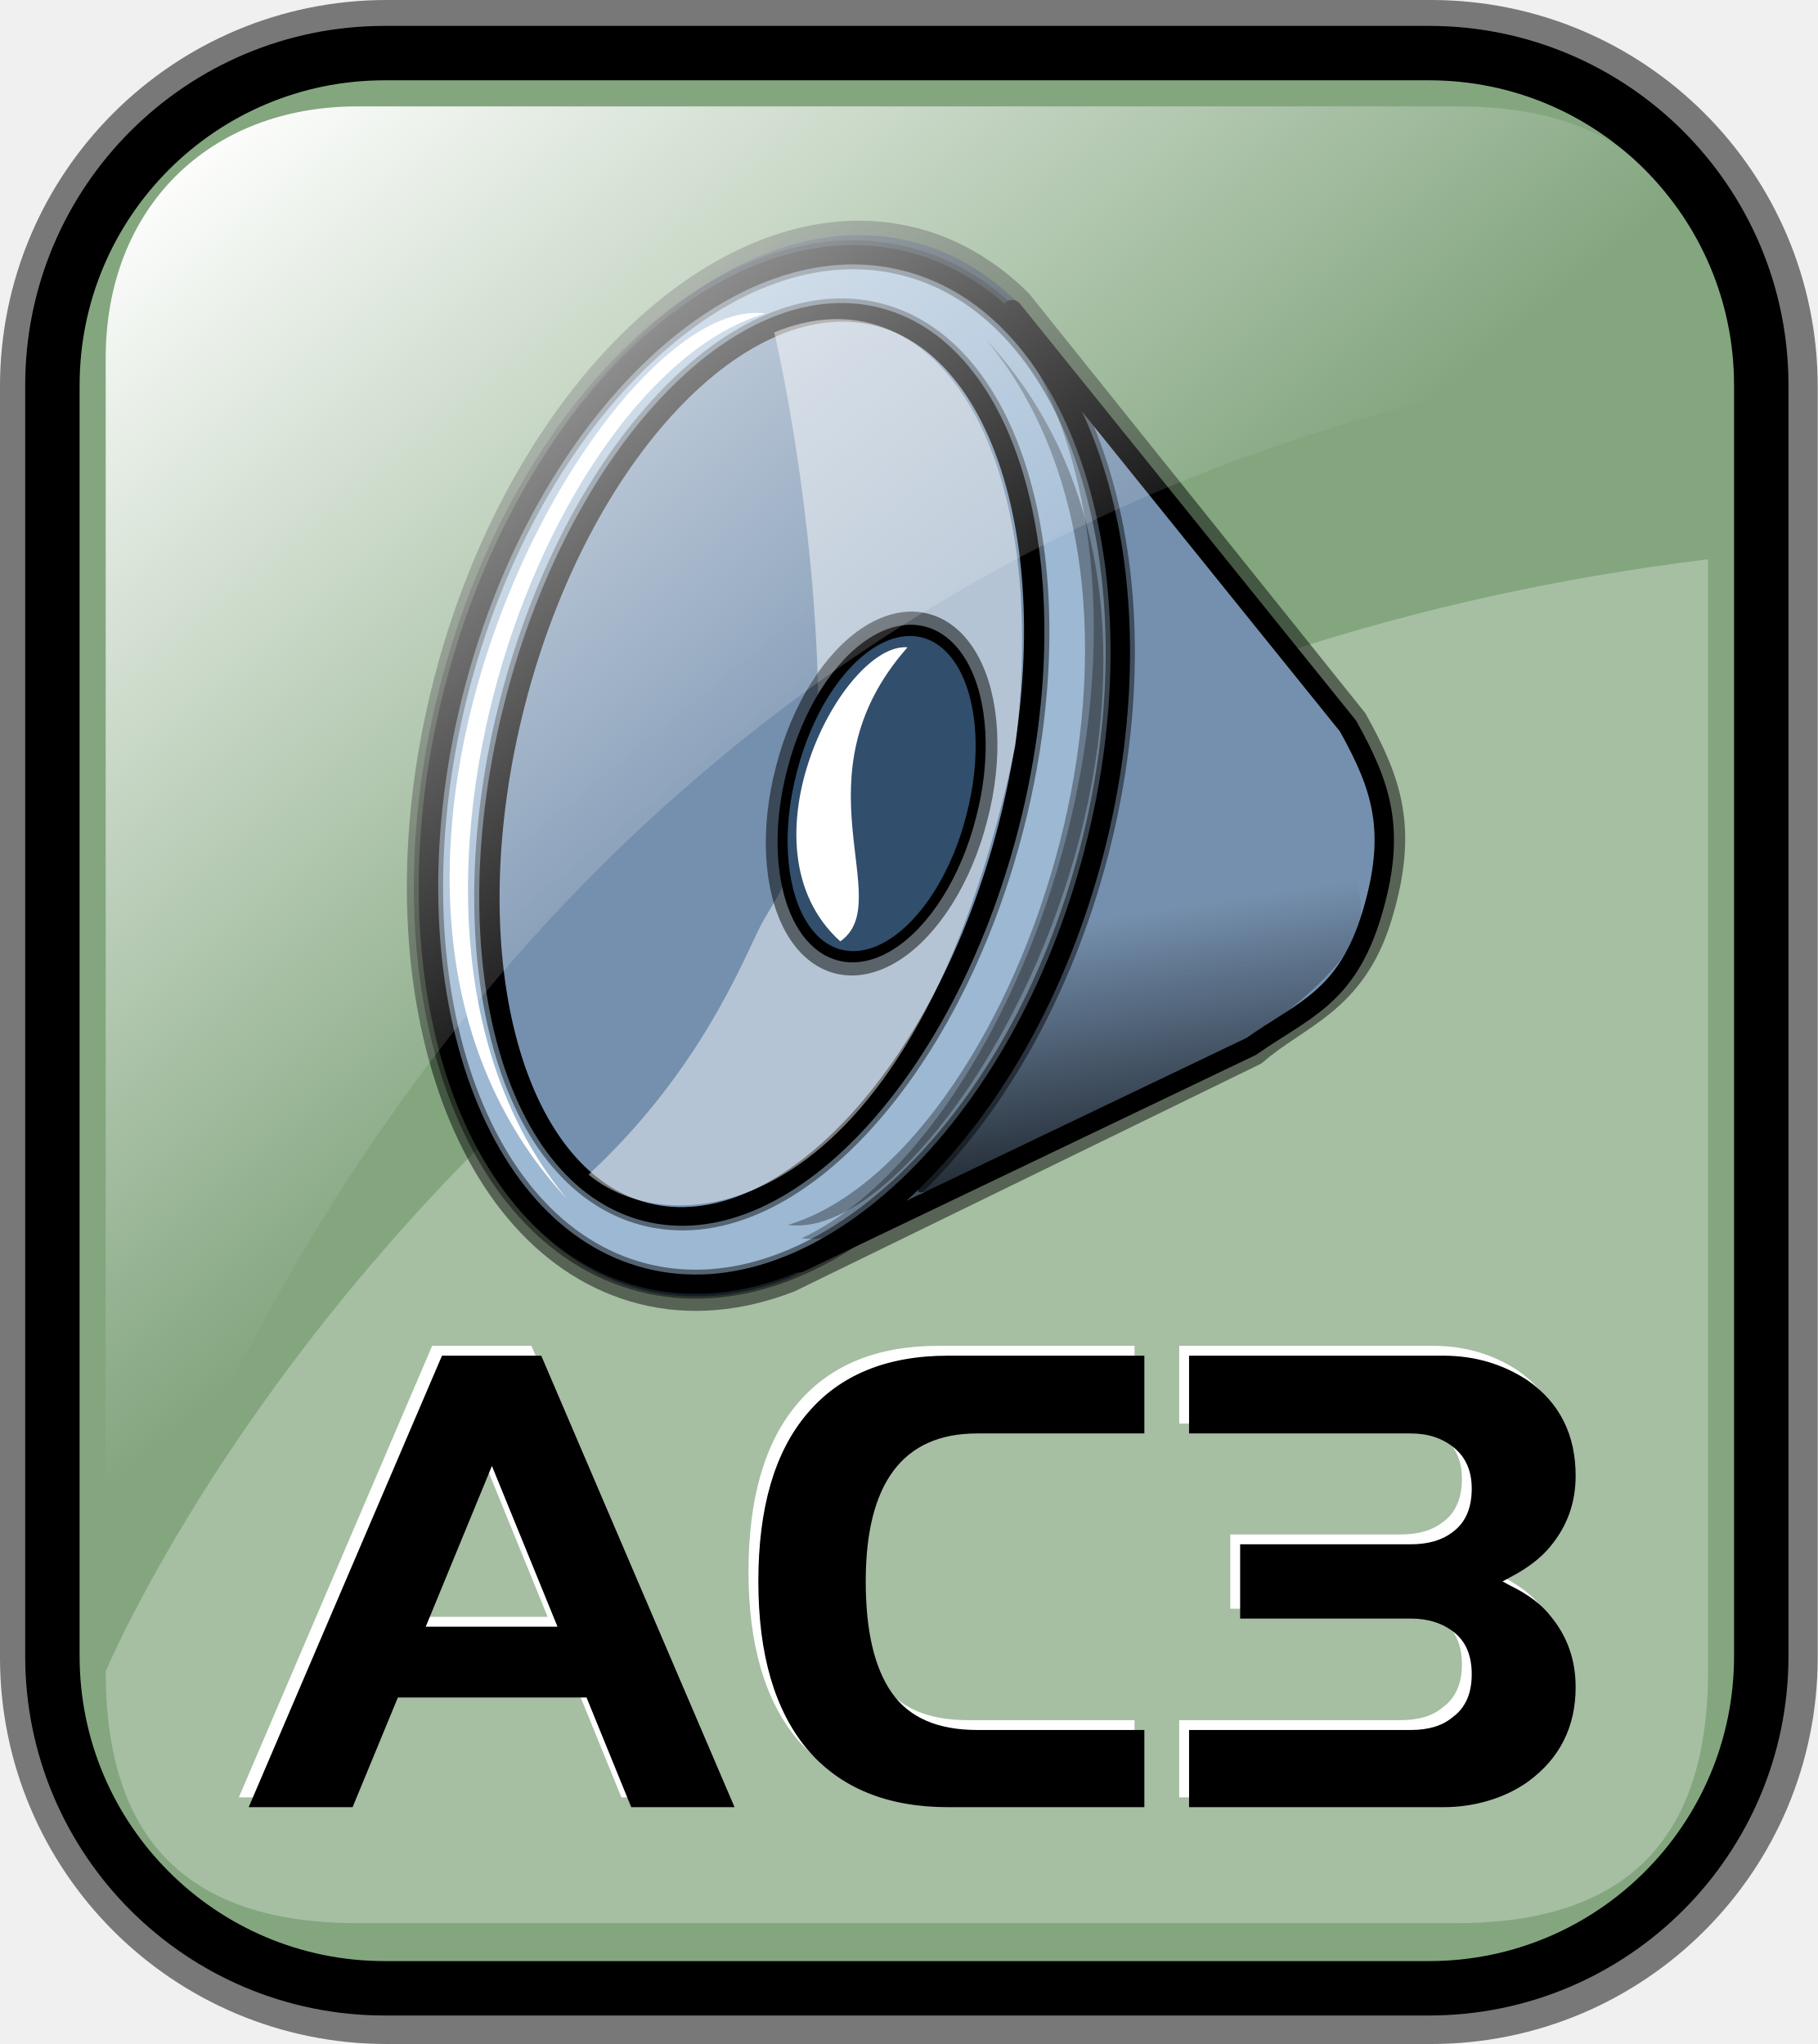
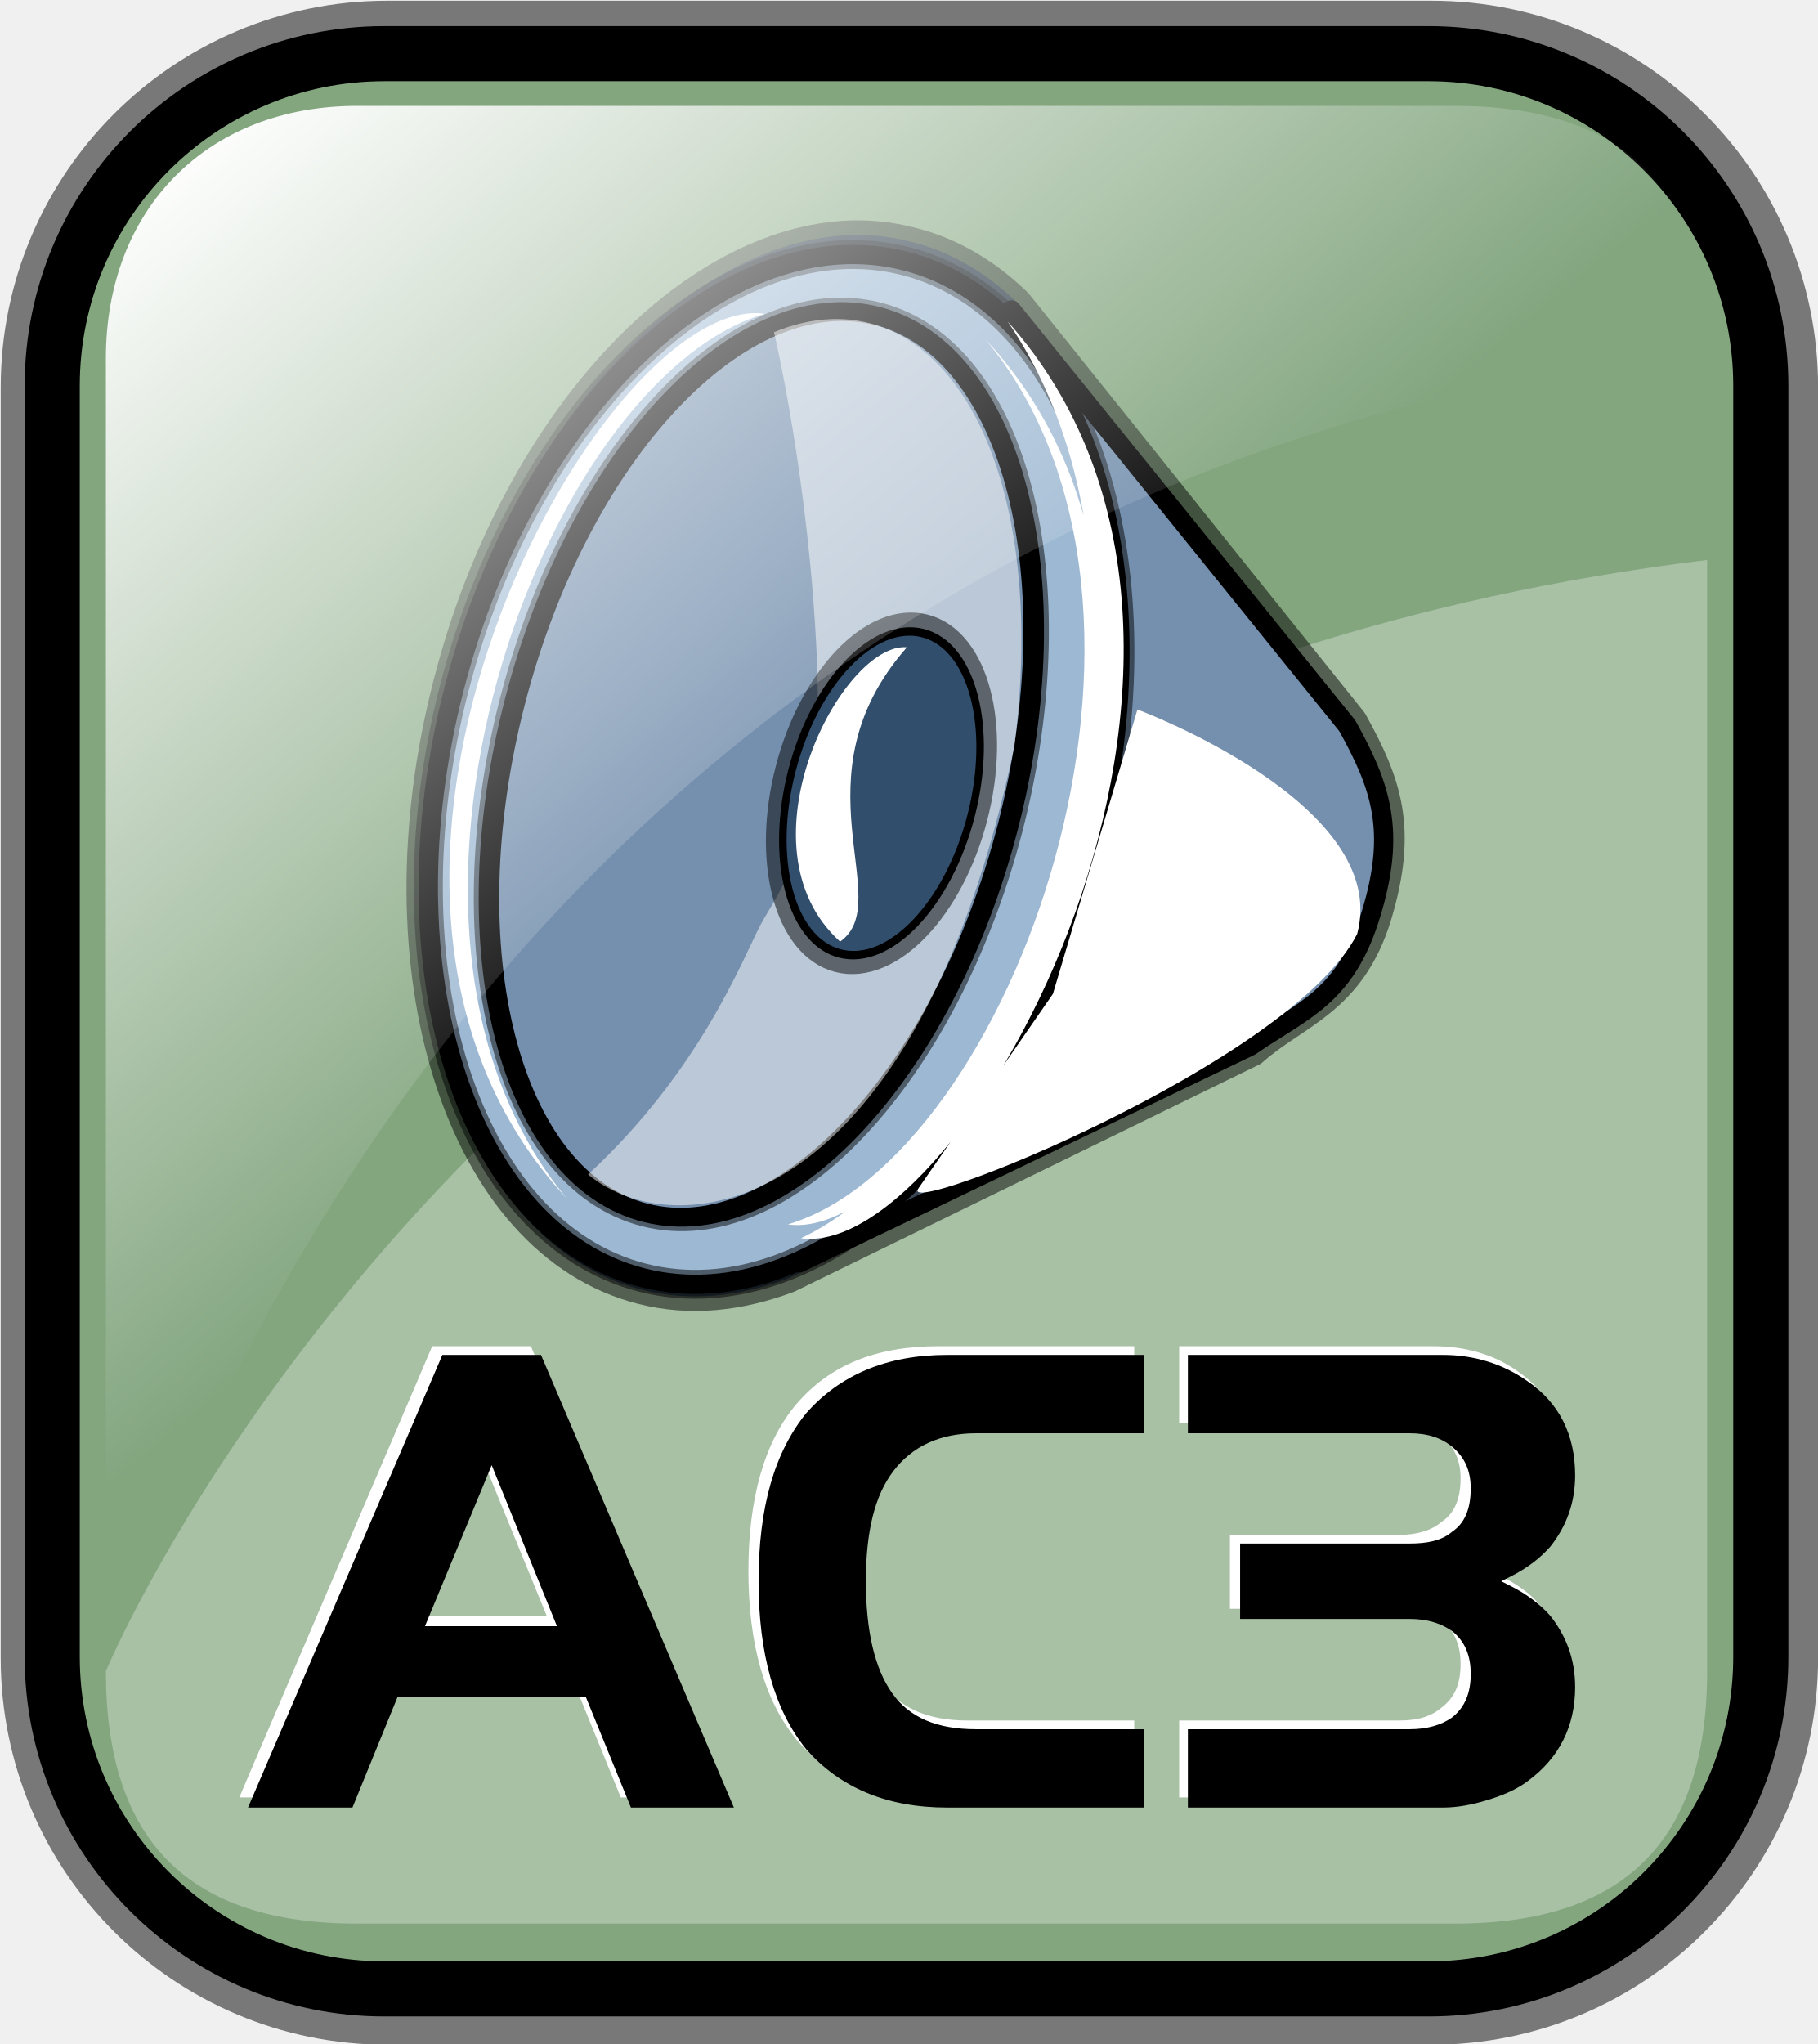
- <svg xmlns="http://www.w3.org/2000/svg" xmlns:xlink="http://www.w3.org/1999/xlink" id="svg1" width="125.256" height="140.887" version="1.0">
+ <svg xmlns="http://www.w3.org/2000/svg" xmlns:xlink="http://www.w3.org/1999/xlink" id="svg1" width="125.3" height="140.9" version="1">
+   <style>
+     
+ .s0{
+   stop-color:#46a046;
+   stop-opacity:1;
+ }
+ .s1{
+   stop-color:#df421e;
+   stop-opacity:1;
+ }
+ .s2{
+   stop-color:#ada7c8;
+   stop-opacity:1;
+ }
+ .s3{
+   stop-color:#eed680;
+   stop-opacity:1;
+ }
+ .s4{
+   fill:#fff;
+ }
+ .s5{
+   fill-opacity:0.3;
+   fill:#000;
+ }
+ 
+ 
+   </style>
  <defs id="defs3">
    <linearGradient id="linearGradient3587">
-       <stop id="stop3589" offset="0" style="stop-color:#efe0cd;stop-opacity:0.561;" />
-       <stop id="stop3591" offset="1" style="stop-color:#cececd;stop-opacity:0.22;" />
+       <stop id="stop3589" offset="0" style="stop-color:#efe0cd;stop-opacity:0.6" />
+       <stop id="stop3591" offset="1" style="stop-color:#cececd;stop-opacity:0.2" />
    </linearGradient>
    <linearGradient id="linearGradient2832">
-       <stop style="stop-color:#ffffff;stop-opacity:1;" offset="0" id="stop2834" />
-       <stop style="stop-color:#ffffff;stop-opacity:0;" offset="1" id="stop2836" />
+       <stop offset="0" id="stop2834" style="stop-color:#ffffff;stop-opacity:1" />
+       <stop offset="1" id="stop2836" style="stop-color:#ffffff;stop-opacity:0" />
    </linearGradient>
    <linearGradient id="linearGradient839">
-       <stop style="stop-color:#46a046;stop-opacity:1;" offset="0" id="stop840" />
-       <stop style="stop-color:#df421e;stop-opacity:1;" offset="0.394" id="stop841" />
-       <stop style="stop-color:#ada7c8;stop-opacity:1;" offset="0.72" id="stop842" />
-       <stop style="stop-color:#eed680;stop-opacity:1;" offset="1" id="stop843" />
+       <stop offset="0" id="stop840" class="s0" />
+       <stop offset="0.4" id="stop841" class="s1" />
+       <stop offset="0.7" id="stop842" class="s2" />
+       <stop offset="1" id="stop843" class="s3" />
    </linearGradient>
-     <linearGradient xlink:href="#linearGradient839" id="linearGradient836" x1="1.3267924e-17" y1="0.5" x2="1" y2="0.5" />
-     <linearGradient xlink:href="#linearGradient2832" id="linearGradient2830" gradientTransform="matrix(0.939922,0,0,0.896911,-12.08173,-3.352424)" x1="23.984" y1="16.369" x2="72.999" y2="73.399" gradientUnits="userSpaceOnUse" />
-     <linearGradient y2="93.732" x2="107.316" y1="124.28" x1="111.326" gradientTransform="matrix(0.777129,0,0,0.894628,-162.4688,12.76856)" gradientUnits="userSpaceOnUse" id="linearGradient1407" xlink:href="#linearGradient1700" />
-     <linearGradient y2="93.732" x2="107.316" y1="124.28" x1="111.326" gradientTransform="matrix(0.777129,0,0,0.894628,-2.922179,10.43077)" gradientUnits="userSpaceOnUse" id="linearGradient1390" xlink:href="#linearGradient1700" />
+     <linearGradient xlink:href="#linearGradient839" id="linearGradient836" x1="0" y1="0.5" x2="1" y2="0.5" />
+     <linearGradient xlink:href="#linearGradient2832" id="linearGradient2830" gradientTransform="matrix(0.939922,0,0,0.896911,-12.08173,-3.352424)" x1="24" y1="16.4" x2="73" y2="73.4" gradientUnits="userSpaceOnUse" />
+     <linearGradient y2="93.7" x2="107.3" y1="124.3" x1="111.3" gradientTransform="matrix(0.777129,0,0,0.894628,-162.4688,12.76856)" gradientUnits="userSpaceOnUse" id="linearGradient1407" xlink:href="#linearGradient1700" />
+     <linearGradient y2="93.7" x2="107.3" y1="124.3" x1="111.3" gradientTransform="matrix(0.777129,0,0,0.894628,-2.922179,10.43077)" gradientUnits="userSpaceOnUse" id="linearGradient1390" xlink:href="#linearGradient1700" />
    <linearGradient id="linearGradient1350">
-       <stop style="stop-color:#46a046;stop-opacity:1;" offset="0" id="stop1352" />
-       <stop style="stop-color:#df421e;stop-opacity:1;" offset="0.394" id="stop1354" />
-       <stop style="stop-color:#ada7c8;stop-opacity:1;" offset="0.72" id="stop1356" />
-       <stop style="stop-color:#eed680;stop-opacity:1;" offset="1" id="stop1358" />
+       <stop offset="0" id="stop1352" class="s0" />
+       <stop offset="0.4" id="stop1354" class="s1" />
+       <stop offset="0.7" id="stop1356" class="s2" />
+       <stop offset="1" id="stop1358" class="s3" />
    </linearGradient>
-     <linearGradient xlink:href="#linearGradient839" id="linearGradient1360" x1="1.3267924e-17" y1="0.5" x2="1" y2="0.5" />
-     <linearGradient xlink:href="#linearGradient1700" id="linearGradient1362" gradientTransform="matrix(0.870364,0,0,1.001961,4.612015,4.886798)" x1="123.504" y1="121.732" x2="128.67" y2="87.98" gradientUnits="userSpaceOnUse" />
-     <linearGradient xlink:href="#linearGradient1700" id="linearGradient1703" gradientTransform="matrix(0.919657,0,0,1.058706,1.338192,1.084837)" x1="111.326" y1="124.28" x2="107.316" y2="93.732" gradientUnits="userSpaceOnUse" />
-     <linearGradient xlink:href="#linearGradient839" id="linearGradient1363" x1="1.3267924e-17" y1="0.5" x2="1" y2="0.5" />
+     <linearGradient xlink:href="#linearGradient839" id="linearGradient1360" x1="0" y1="0.5" x2="1" y2="0.5" />
+     <linearGradient xlink:href="#linearGradient1700" id="linearGradient1362" gradientTransform="matrix(0.870364,0,0,1.001961,4.612015,4.886798)" x1="123.5" y1="121.7" x2="128.7" y2="88" gradientUnits="userSpaceOnUse" />
+     <linearGradient xlink:href="#linearGradient1700" id="linearGradient1703" gradientTransform="matrix(0.919657,0,0,1.058706,1.338192,1.084837)" x1="111.3" y1="124.3" x2="107.3" y2="93.7" gradientUnits="userSpaceOnUse" />
+     <linearGradient xlink:href="#linearGradient839" id="linearGradient1363" x1="0" y1="0.5" x2="1" y2="0.5" />
    <linearGradient id="linearGradient1353">
-       <stop style="stop-color:#46a046;stop-opacity:1;" offset="0" id="stop1355" />
-       <stop style="stop-color:#df421e;stop-opacity:1;" offset="0.394" id="stop1357" />
-       <stop style="stop-color:#ada7c8;stop-opacity:1;" offset="0.72" id="stop1359" />
-       <stop style="stop-color:#eed680;stop-opacity:1;" offset="1" id="stop1361" />
+       <stop offset="0" id="stop1355" class="s0" />
+       <stop offset="0.4" id="stop1357" class="s1" />
+       <stop offset="0.7" id="stop1359" class="s2" />
+       <stop offset="1" id="stop1361" class="s3" />
    </linearGradient>
    <linearGradient id="linearGradient1700">
-       <stop style="stop-color:#000000;stop-opacity:0.699;" offset="0" id="stop1701" />
-       <stop style="stop-color:#000000;stop-opacity:0;" offset="1" id="stop1702" />
+       <stop offset="0" id="stop1701" style="stop-color:#000000;stop-opacity:0.7" />
+       <stop offset="1" id="stop1702" style="stop-color:#000000;stop-opacity:0" />
    </linearGradient>
-     <linearGradient y2="0.5" x2="1" y1="0.5" x1="1.3267924e-17" id="linearGradient1427" xlink:href="#linearGradient839" />
+     <linearGradient y2="0.5" x2="1" y1="0.5" x1="0" id="linearGradient1427" xlink:href="#linearGradient839" />
    <linearGradient id="linearGradient1417">
-       <stop id="stop1419" offset="0" style="stop-color:#46a046;stop-opacity:1;" />
-       <stop id="stop1421" offset="0.394" style="stop-color:#df421e;stop-opacity:1;" />
-       <stop id="stop1423" offset="0.72" style="stop-color:#ada7c8;stop-opacity:1;" />
-       <stop id="stop1425" offset="1" style="stop-color:#eed680;stop-opacity:1;" />
+       <stop id="stop1419" offset="0" class="s0" />
+       <stop id="stop1421" offset="0.4" class="s1" />
+       <stop id="stop1423" offset="0.7" class="s2" />
+       <stop id="stop1425" offset="1" class="s3" />
    </linearGradient>
-     <linearGradient xlink:href="#linearGradient839" id="linearGradient1384" x1="1.3267924e-17" y1="0.5" x2="1" y2="0.5" />
+     <linearGradient xlink:href="#linearGradient839" id="linearGradient1384" x1="0" y1="0.5" x2="1" y2="0.5" />
    <linearGradient id="linearGradient1374">
-       <stop style="stop-color:#46a046;stop-opacity:1;" offset="0" id="stop1376" />
-       <stop style="stop-color:#df421e;stop-opacity:1;" offset="0.394" id="stop1378" />
-       <stop style="stop-color:#ada7c8;stop-opacity:1;" offset="0.72" id="stop1380" />
-       <stop style="stop-color:#eed680;stop-opacity:1;" offset="1" id="stop1382" />
+       <stop offset="0" id="stop1376" class="s0" />
+       <stop offset="0.4" id="stop1378" class="s1" />
+       <stop offset="0.7" id="stop1380" class="s2" />
+       <stop offset="1" id="stop1382" class="s3" />
    </linearGradient>
  </defs>
-   <rect style="fill:none;fill-rule:evenodd;stroke:#000000;stroke-width:7.5;stroke-linejoin:round;stroke-miterlimit:4;stroke-dasharray:none;stroke-opacity:0.5" id="rect834" width="117.756" height="133.387" x="3.75" y="3.75" ry="22.893" rx="22.893" />
-   <rect style="fill:#83a67f;fill-opacity:1;fill-rule:evenodd;stroke:#000000;stroke-width:3.75;stroke-miterlimit:4;stroke-dasharray:none" id="rect828" width="117.756" height="133.387" x="3.611" y="3.66" ry="22.893" rx="22.893" />
-   <path style="fill:#ffffff;fill-opacity:0.279;fill-rule:evenodd;stroke:none;stroke-width:6.25" d="M 100.348,132.555 L 24.63,132.555 C 12.986,132.555 7.284,126.853 7.284,115.208 C 7.284,115.208 34.904,48.693 117.695,38.551 L 117.695,115.208 C 117.695,126.853 111.993,132.555 100.348,132.555 z " id="path2838" />
+   <rect id="rect834" width="117.8" height="133.4" x="3.8" y="3.8" ry="22.9" rx="22.9" style="fill:none;stroke-linejoin:round;stroke-opacity:0.5;stroke-width:7.5;stroke:#000" />
+   <rect id="rect828" width="117.8" height="133.4" x="3.6" y="3.7" ry="22.9" rx="22.9" style="fill:#83a67f;stroke-width:3.8;stroke:#000" />
+   <path d="M100.3 132.6L24.6 132.6C13 132.6 7.3 126.9 7.3 115.2 7.3 115.2 34.9 48.7 117.7 38.6L117.7 115.2C117.7 126.9 112 132.6 100.3 132.6z" id="path2838" style="fill-opacity:0.3;fill:#fff" />
  <g transform="matrix(0.529753,0,0,0.529753,20.52059,10.44988)" id="g1375">
-     <path id="path1539" d="M 71.063,10.925 C 49.872,12.301 28.066,36.057 19.551,68.987 C 9.82,106.621 21.146,142.059 44.83,148.099 C 51.074,149.691 57.537,149.023 63.877,146.572 L 124.323,117.064 C 129.922,112.144 137.136,110.557 140.508,99.353 C 143.88,88.15 141.794,82.2 137.297,74.106 L 93.703,19.701 C 89.797,15.855 85.239,13.072 80.061,11.752 C 77.101,10.997 74.09,10.728 71.063,10.925 z " style="fill:#4b6983;fill-rule:evenodd;stroke:#000000;stroke-width:3.75;stroke-linejoin:round;stroke-miterlimit:4;stroke-opacity:0.477" />
-     <path style="fill:#7590ae;fill-opacity:1;fill-rule:evenodd;stroke:#000000;stroke-width:2.524;stroke-linejoin:round;stroke-miterlimit:4" d="M 92.945,20.564 L 65.265,144.565 L 124.021,116.424 C 130.806,111.653 136.436,110.1 139.706,99.235 C 142.976,88.37 140.974,82.591 136.613,74.742 L 92.945,20.564 z " id="path831" />
-     <path style="fill:#9db8d2;fill-opacity:1;fill-rule:evenodd;stroke:#000000;stroke-width:2.611;stroke-miterlimit:4" id="path825" d="M 145.276 78.504 A 44.291 70.866 0 1 1  56.693,78.504 A 44.291 70.866 0 1 1  145.276 78.504 z" transform="matrix(0.939421,0.239581,-0.241243,0.932955,-13.93465,-17.0418)" />
-     <path style="fill:#7590ae;fill-opacity:1;fill-rule:evenodd;stroke:#000000;stroke-width:3.402;stroke-miterlimit:4;stroke-opacity:0.459" id="path4029" d="M 131.102 85.591 A 28.346 56.693 0 1 1  74.409,85.591 A 28.346 56.693 0 1 1  131.102 85.591 z" transform="matrix(1.131177,0.288486,-0.265628,1.027252,-33.1397,-37.83387)" />
-     <path style="fill:#7590ae;fill-opacity:1;fill-rule:evenodd;stroke:#000000;stroke-width:2.275" id="path826" d="M 131.102 85.591 A 28.346 56.693 0 1 1  74.409,85.591 A 28.346 56.693 0 1 1  131.102 85.591 z" transform="matrix(1.131177,0.288486,-0.265628,1.027252,-33.1397,-37.83387)" />
-     <path style="fill:#ffffff;fill-opacity:0.466;fill-rule:evenodd;stroke:none;stroke-width:1pt;stroke-linecap:butt;stroke-linejoin:miter;stroke-opacity:1" d="M 61.979,23.522 C 61.979,23.522 66.585,42.767 67.558,66.384 C 68.531,90.001 62.467,96.331 60.197,100.739 C 57.927,105.148 52.415,119.565 37.823,133.105 C 49.496,142.806 80.398,138.663 93.336,77.311 C 98.2,38.264 82.408,15.081 61.979,23.522 z " id="path2788" />
-     <path style="fill:#314e6c;fill-opacity:1;fill-rule:evenodd;stroke:#000000;stroke-width:4.453;stroke-miterlimit:4;stroke-opacity:0.5" id="path5272" d="M 46.063 51.929 A 12.402 19.488 0 1 1  21.26,51.929 A 12.402 19.488 0 1 1  46.063 51.929 z" transform="matrix(0.939421,0.239581,-0.276433,1.069045,58.67646,19.94617)" />
-     <path style="fill:#314e6c;fill-opacity:1;fill-rule:evenodd;stroke:#000000;stroke-width:1pt" id="path827" d="M 46.063 51.929 A 12.402 19.488 0 1 1  21.26,51.929 A 12.402 19.488 0 1 1  46.063 51.929 z" transform="matrix(0.939421,0.239581,-0.276433,1.069045,58.67646,19.94617)" />
-     <path style="fill:none;fill-opacity:1;fill-rule:evenodd;stroke:#000000;stroke-width:3.917;stroke-miterlimit:4;stroke-opacity:0.461" id="path922" d="M 145.276 78.504 A 44.291 70.866 0 1 1  56.693,78.504 A 44.291 70.866 0 1 1  145.276 78.504 z" transform="matrix(0.939421,0.239581,-0.241243,0.932955,-13.93465,-17.0418)" />
-     <path style="fill:#ffffff;fill-opacity:1;fill-rule:evenodd;stroke:none;stroke-width:1pt;stroke-linecap:butt;stroke-linejoin:miter;stroke-opacity:1" d="M 60.788,21.071 C 39.711,18.153 -3.186,95.157 35.078,136.339 C 5.603,100.977 31.775,29.706 60.788,21.071 z " id="path923" />
-     <path style="fill:#ffffff;fill-opacity:1;fill-rule:evenodd;stroke:none;stroke-width:1pt;stroke-linecap:butt;stroke-linejoin:miter;stroke-opacity:1" d="M 70.562,102.755 C 56.943,90.433 70.886,63.843 79.317,64.492 C 64.401,81.353 78.02,97.567 70.562,102.755 z " id="path1545" />
-     <path style="fill:url(#linearGradient1703);fill-opacity:1;fill-rule:evenodd;stroke:none;stroke-width:0.25pt;stroke-linecap:butt;stroke-linejoin:miter;stroke-opacity:1" d="M 98.304,109.564 L 80.794,134.857 C 77.825,139.145 129.434,118.644 137.865,101.782 C 142.404,84.92 109.329,72.598 109.329,72.598 L 98.304,109.564 z " id="path1078" />
-     <path style="fill:#000000;fill-opacity:0.3;fill-rule:evenodd;stroke:none;stroke-width:1pt;stroke-linecap:butt;stroke-linejoin:miter;stroke-opacity:1" d="M 65.529,141.389 C 86.606,144.43 130.706,65.025 92.443,22.113 C 118.708,60.633 93.74,128.211 65.529,141.389 z " id="path2074" />
-     <path style="fill:#000000;fill-opacity:0.332;fill-rule:evenodd;stroke:none;stroke-width:1pt;stroke-linecap:butt;stroke-linejoin:miter;stroke-opacity:1" d="M 63.753,139.648 C 84.831,142.567 127.727,65.562 89.464,24.38 C 118.939,59.742 92.767,131.013 63.753,139.648 z " id="path5112" />
+     <path id="path1539" d="M71.1 10.9C49.9 12.3 28.1 36.1 19.6 69 9.8 106.6 21.1 142.1 44.8 148.1 51.1 149.7 57.5 149 63.9 146.6L124.3 117.1C129.9 112.1 137.1 110.6 140.5 99.4 143.9 88.1 141.8 82.2 137.3 74.1L93.7 19.7C89.8 15.9 85.2 13.1 80.1 11.8 77.1 11 74.1 10.7 71.1 10.9z" style="fill:#4b6983;stroke-linejoin:round;stroke-opacity:0.5;stroke-width:3.8;stroke:#000" />
+     <path d="M92.9 20.6L65.3 144.6 124 116.4C130.8 111.7 136.4 110.1 139.7 99.2 143 88.4 141 82.6 136.6 74.7L92.9 20.6z" id="path831" style="fill:#7590ae;stroke-linejoin:round;stroke-width:2.5;stroke:#000" />
+     <path id="path825" d="M145.3 78.5A44.3 70.9 0 1 1 56.7 78.5 44.3 70.9 0 1 1 145.3 78.5z" transform="matrix(0.939421,0.239581,-0.241243,0.932955,-13.93465,-17.0418)" style="fill:#9db8d2;stroke-width:2.6;stroke:#000" />
+     <path id="path4029" d="M131.1 85.6A28.3 56.7 0 1 1 74.4 85.6 28.3 56.7 0 1 1 131.1 85.6z" transform="matrix(1.131177,0.288486,-0.265628,1.027252,-33.1397,-37.83387)" style="fill:#7590ae;stroke-opacity:0.5;stroke-width:3.4;stroke:#000" />
+     <path id="path826" d="M131.1 85.6A28.3 56.7 0 1 1 74.4 85.6 28.3 56.7 0 1 1 131.1 85.6z" transform="matrix(1.131177,0.288486,-0.265628,1.027252,-33.1397,-37.83387)" style="fill:#7590ae;stroke-width:2.3;stroke:#000" />
+     <path d="M62 23.5C62 23.5 66.6 42.8 67.6 66.4 68.5 90 62.5 96.3 60.2 100.7 57.9 105.1 52.4 119.6 37.8 133.1 49.5 142.8 80.4 138.7 93.3 77.3 98.2 38.3 82.4 15.1 62 23.5z" id="path2788" style="fill-opacity:0.5;fill:#fff" />
+     <path id="path5272" d="M46.1 51.9A12.4 19.5 0 1 1 21.3 51.9 12.4 19.5 0 1 1 46.1 51.9z" transform="matrix(0.939421,0.239581,-0.276433,1.069045,58.67646,19.94617)" style="fill:#314e6c;stroke-opacity:0.5;stroke-width:4.5;stroke:#000" />
+     <path id="path827" d="M46.1 51.9A12.4 19.5 0 1 1 21.3 51.9 12.4 19.5 0 1 1 46.1 51.9z" transform="matrix(0.939421,0.239581,-0.276433,1.069045,58.67646,19.94617)" style="fill:#314e6c;stroke:#000" />
+     <path id="path922" d="M145.3 78.5A44.3 70.9 0 1 1 56.7 78.5 44.3 70.9 0 1 1 145.3 78.5z" transform="matrix(0.939421,0.239581,-0.241243,0.932955,-13.93465,-17.0418)" style="fill:none;stroke-opacity:0.5;stroke-width:3.9;stroke:#000" />
+     <path d="M60.8 21.1C39.7 18.2-3.2 95.2 35.1 136.3 5.6 101 31.8 29.7 60.8 21.1zM70.6 102.8C56.9 90.4 70.9 63.8 79.3 64.5 64.4 81.4 78 97.6 70.6 102.8zM98.3 109.6L80.8 134.9C77.8 139.1 129.4 118.6 137.9 101.8 142.4 84.9 109.3 72.6 109.3 72.6L98.3 109.6zM65.5 141.4C86.6 144.4 130.7 65 92.4 22.1 118.7 60.6 93.7 128.2 65.5 141.4zM63.8 139.6C84.8 142.6 127.7 65.6 89.5 24.4 118.9 59.7 92.8 131 63.8 139.6z" id="path923" fill="#fff" />
  </g>
-   <path style="font-size:40px;fill:#ffffff;fill-opacity:1;stroke-width:1pt;font-family:Trek" d="M 103.379,108.605 C 104.632,109.218 105.565,109.925 106.179,110.725 C 107.325,112.112 107.899,113.738 107.899,115.605 C 107.899,118.352 106.805,120.525 104.619,122.125 C 103.792,122.712 102.872,123.152 101.859,123.445 C 100.872,123.738 99.845,123.885 98.779,123.885 L 81.259,123.885 L 81.259,118.565 L 96.539,118.565 C 97.765,118.565 98.725,118.272 99.419,117.685 C 100.299,117.045 100.739,116.058 100.739,114.725 C 100.739,113.445 100.339,112.485 99.539,111.845 C 98.739,111.205 97.739,110.885 96.539,110.885 L 84.779,110.885 L 84.779,105.765 L 96.539,105.765 C 97.739,105.765 98.699,105.485 99.419,104.925 C 100.299,104.285 100.739,103.285 100.739,101.925 C 100.739,100.725 100.339,99.792 99.539,99.125 C 98.739,98.458 97.739,98.125 96.539,98.125 L 81.259,98.125 L 81.259,92.765 L 98.779,92.765 C 100.939,92.765 102.885,93.338 104.619,94.485 C 106.805,96.032 107.899,98.218 107.899,101.045 C 107.899,102.885 107.325,104.498 106.179,105.885 C 105.539,106.685 104.605,107.405 103.379,108.045 L 102.859,108.325 L 103.379,108.605 z M 78.179,92.765 L 78.179,98.125 L 66.659,98.125 C 64.099,98.125 62.179,98.978 60.899,100.685 C 59.619,102.392 58.979,104.938 58.979,108.325 C 58.979,111.738 59.579,114.298 60.779,116.005 C 61.979,117.712 63.939,118.565 66.659,118.565 L 78.179,118.565 L 78.179,123.885 L 64.659,123.885 C 60.445,123.885 57.205,122.552 54.939,119.885 C 52.699,117.192 51.579,113.338 51.579,108.325 C 51.579,103.258 52.699,99.405 54.939,96.765 C 57.179,94.098 60.419,92.765 64.659,92.765 L 78.179,92.765 z M 16.459,123.885 L 29.779,92.765 L 36.619,92.765 L 49.939,123.885 L 42.819,123.885 L 39.739,116.325 L 26.739,116.325 L 23.619,123.885 L 16.459,123.885 z M 33.219,100.365 L 28.659,111.445 L 37.739,111.445 L 33.219,100.365 z " id="path1408" />
-   <path style="font-size:40px;stroke-width:1pt;font-family:Trek" d="M 104.056,109.283 C 105.31,109.896 106.243,110.603 106.856,111.403 C 108.003,112.79 108.576,114.416 108.576,116.283 C 108.576,119.03 107.483,121.203 105.296,122.803 C 104.47,123.39 103.55,123.83 102.537,124.123 C 101.55,124.416 100.523,124.563 99.457,124.563 L 81.937,124.563 L 81.937,119.243 L 97.217,119.243 C 98.443,119.243 99.403,118.95 100.097,118.363 C 100.977,117.723 101.416,116.736 101.416,115.403 C 101.416,114.123 101.016,113.163 100.216,112.523 C 99.417,111.883 98.417,111.563 97.217,111.563 L 85.457,111.563 L 85.457,106.443 L 97.217,106.443 C 98.417,106.443 99.377,106.163 100.097,105.603 C 100.977,104.963 101.416,103.963 101.416,102.603 C 101.416,101.403 101.016,100.47 100.216,99.803 C 99.417,99.136 98.417,98.803 97.217,98.803 L 81.937,98.803 L 81.937,93.443 L 99.457,93.443 C 101.617,93.443 103.563,94.016 105.296,95.163 C 107.483,96.71 108.576,98.896 108.576,101.723 C 108.576,103.563 108.003,105.176 106.856,106.563 C 106.216,107.363 105.283,108.083 104.056,108.723 L 103.537,109.003 L 104.056,109.283 z M 78.857,93.443 L 78.857,98.803 L 67.337,98.803 C 64.777,98.803 62.857,99.656 61.577,101.363 C 60.297,103.07 59.657,105.616 59.657,109.003 C 59.657,112.416 60.257,114.976 61.457,116.683 C 62.657,118.39 64.617,119.243 67.337,119.243 L 78.857,119.243 L 78.857,124.563 L 65.337,124.563 C 61.123,124.563 57.883,123.23 55.617,120.563 C 53.377,117.87 52.257,114.016 52.257,109.003 C 52.257,103.936 53.377,100.083 55.617,97.443 C 57.857,94.776 61.097,93.443 65.337,93.443 L 78.857,93.443 z M 17.137,124.563 L 30.457,93.443 L 37.297,93.443 L 50.617,124.563 L 43.497,124.563 L 40.417,117.003 L 27.417,117.003 L 24.297,124.563 L 17.137,124.563 z M 33.897,101.043 L 29.337,112.123 L 38.417,112.123 L 33.897,101.043 z " id="path840" />
-   <path style="fill:url(#linearGradient2830);fill-opacity:1;fill-rule:evenodd;stroke:none;stroke-width:6.25" d="M 24.63,7.333 L 100.348,7.333 C 111.993,7.333 117.695,13.035 117.695,24.68 C 117.695,24.68 38.408,25.585 7.284,116.028 L 7.284,24.68 C 7.284,14.391 14.342,7.333 24.63,7.333 z " id="rect2063" />
+   <path d="M103.4 108.6C104.6 109.2 105.6 109.9 106.2 110.7 107.3 112.1 107.9 113.7 107.9 115.6 107.9 118.4 106.8 120.5 104.6 122.1 103.8 122.7 102.9 123.2 101.9 123.4 100.9 123.7 99.8 123.9 98.8 123.9L81.3 123.9 81.3 118.6 96.5 118.6C97.8 118.6 98.7 118.3 99.4 117.7 100.3 117 100.7 116.1 100.7 114.7 100.7 113.4 100.3 112.5 99.5 111.8 98.7 111.2 97.7 110.9 96.5 110.9L84.8 110.9 84.8 105.8 96.5 105.8C97.7 105.8 98.7 105.5 99.4 104.9 100.3 104.3 100.7 103.3 100.7 101.9 100.7 100.7 100.3 99.8 99.5 99.1 98.7 98.5 97.7 98.1 96.5 98.1L81.3 98.1 81.3 92.8 98.8 92.8C100.9 92.8 102.9 93.3 104.6 94.5 106.8 96 107.9 98.2 107.9 101 107.9 102.9 107.3 104.5 106.2 105.9 105.5 106.7 104.6 107.4 103.4 108L102.9 108.3 103.4 108.6zM78.2 92.8L78.2 98.1 66.7 98.1C64.1 98.1 62.2 99 60.9 100.7 59.6 102.4 59 104.9 59 108.3 59 111.7 59.6 114.3 60.8 116 62 117.7 63.9 118.6 66.7 118.6L78.2 118.6 78.2 123.9 64.7 123.9C60.4 123.9 57.2 122.6 54.9 119.9 52.7 117.2 51.6 113.3 51.6 108.3 51.6 103.3 52.7 99.4 54.9 96.8 57.2 94.1 60.4 92.8 64.7 92.8L78.2 92.8zM16.5 123.9L29.8 92.8 36.6 92.8 49.9 123.9 42.8 123.9 39.7 116.3 26.7 116.3 23.6 123.9 16.5 123.9zM33.2 100.4L28.7 111.4 37.7 111.4 33.2 100.4z" id="path1408" style="fill:#fff;font-family:Trek;font-size:40" />
+   <path d="M104.1 109.3C105.3 109.9 106.2 110.6 106.9 111.4 108 112.8 108.6 114.4 108.6 116.3 108.6 119 107.5 121.2 105.3 122.8 104.5 123.4 103.5 123.8 102.5 124.1 101.5 124.4 100.5 124.6 99.5 124.6L81.9 124.6 81.9 119.2 97.2 119.2C98.4 119.2 99.4 118.9 100.1 118.4 101 117.7 101.4 116.7 101.4 115.4 101.4 114.1 101 113.2 100.2 112.5 99.4 111.9 98.4 111.6 97.2 111.6L85.5 111.6 85.5 106.4 97.2 106.4C98.4 106.4 99.4 106.2 100.1 105.6 101 105 101.4 104 101.4 102.6 101.4 101.4 101 100.5 100.2 99.8 99.4 99.1 98.4 98.8 97.2 98.8L81.9 98.8 81.9 93.4 99.5 93.4C101.6 93.4 103.6 94 105.3 95.2 107.5 96.7 108.6 98.9 108.6 101.7 108.6 103.6 108 105.2 106.9 106.6 106.2 107.4 105.3 108.1 104.1 108.7L103.5 109 104.1 109.3zM78.9 93.4L78.9 98.8 67.3 98.8C64.8 98.8 62.9 99.7 61.6 101.4 60.3 103.1 59.7 105.6 59.7 109 59.7 112.4 60.3 115 61.5 116.7 62.7 118.4 64.6 119.2 67.3 119.2L78.9 119.2 78.9 124.6 65.3 124.6C61.1 124.6 57.9 123.2 55.6 120.6 53.4 117.9 52.3 114 52.3 109 52.3 103.9 53.4 100.1 55.6 97.4 57.9 94.8 61.1 93.4 65.3 93.4L78.9 93.4zM17.1 124.6L30.5 93.4 37.3 93.4 50.6 124.6 43.5 124.6 40.4 117 27.4 117 24.3 124.6 17.1 124.6zM33.9 101L29.3 112.1 38.4 112.1 33.9 101z" id="path840" style="font-family:Trek;font-size:40" />
+   <path d="M24.6 7.3L100.3 7.3C112 7.3 117.7 13 117.7 24.7 117.7 24.7 38.4 25.6 7.3 116L7.3 24.7C7.3 14.4 14.3 7.3 24.6 7.3z" id="rect2063" fill="url(#linearGradient2830)" />
</svg>
